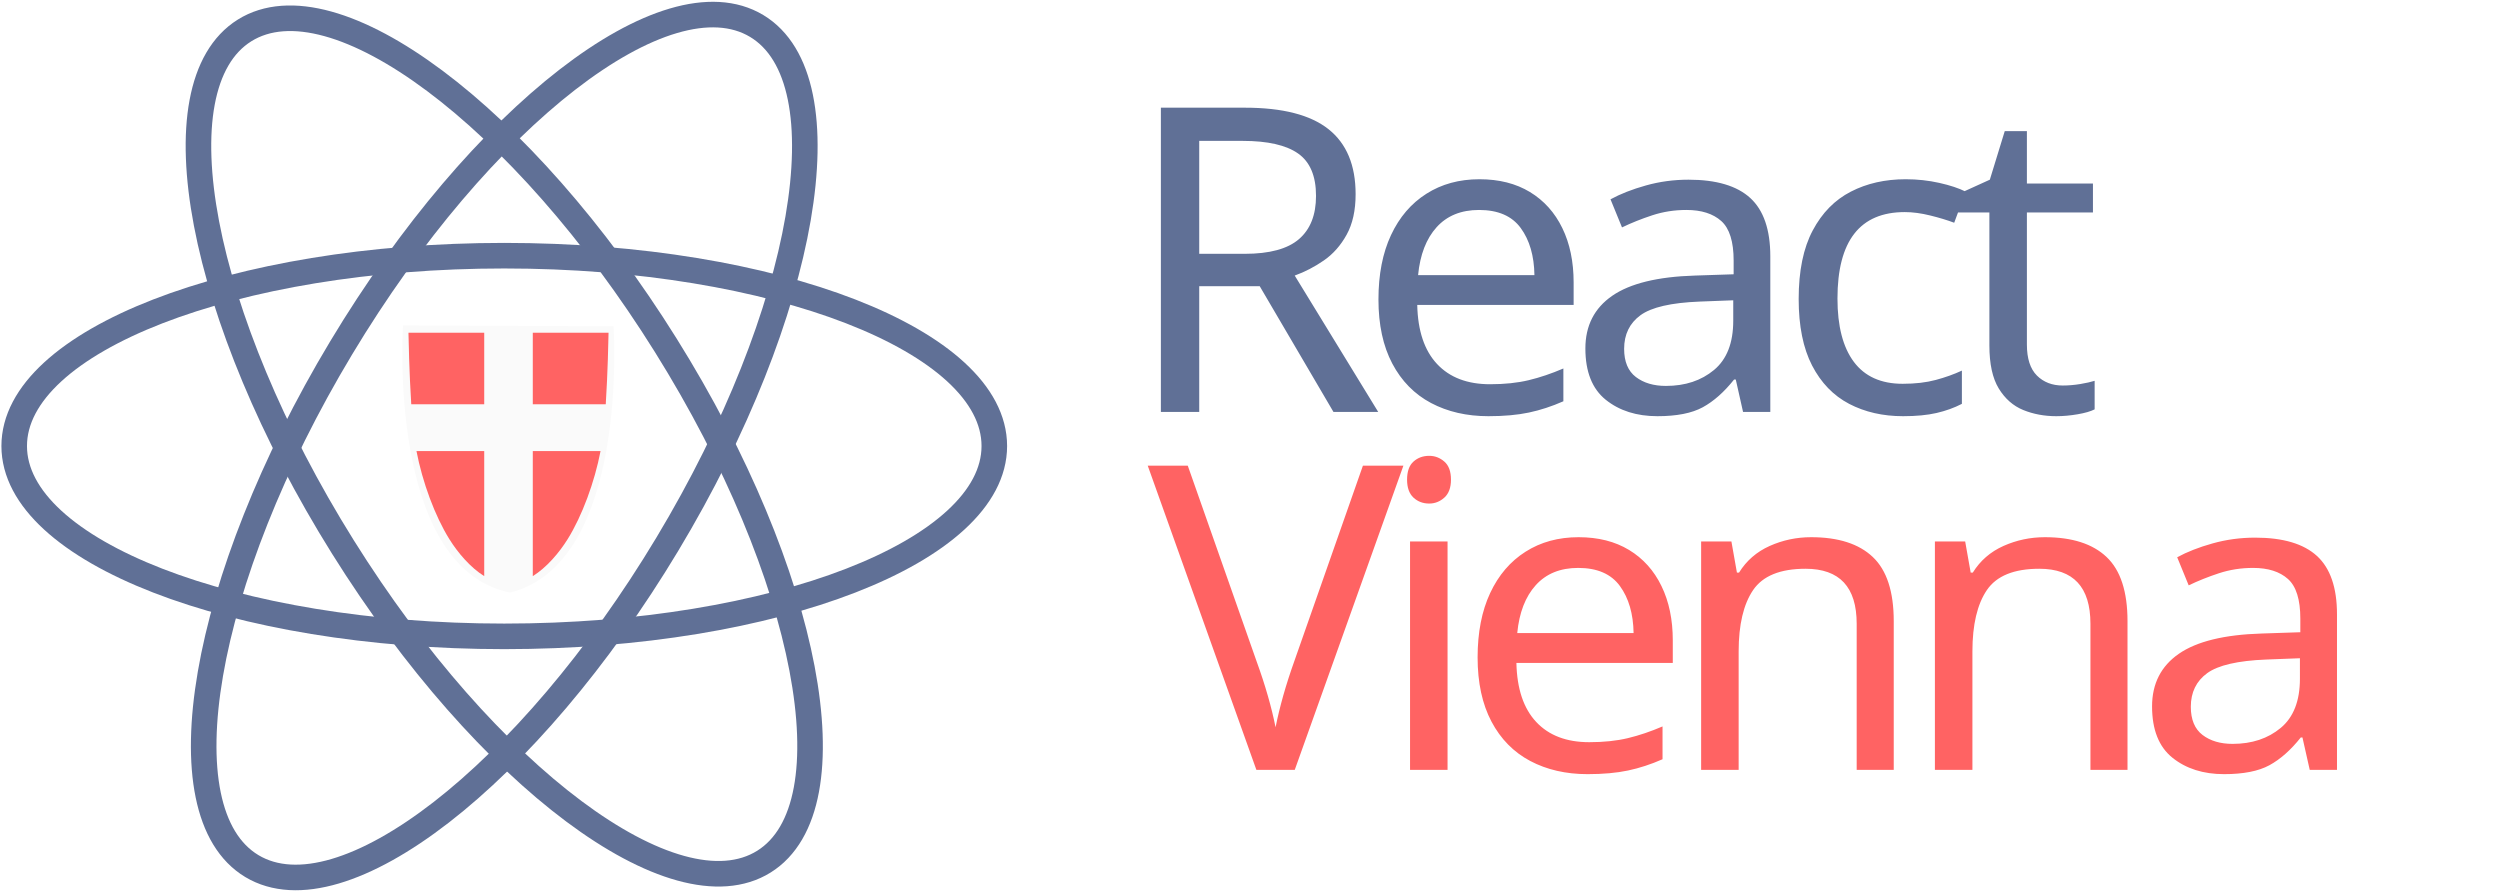
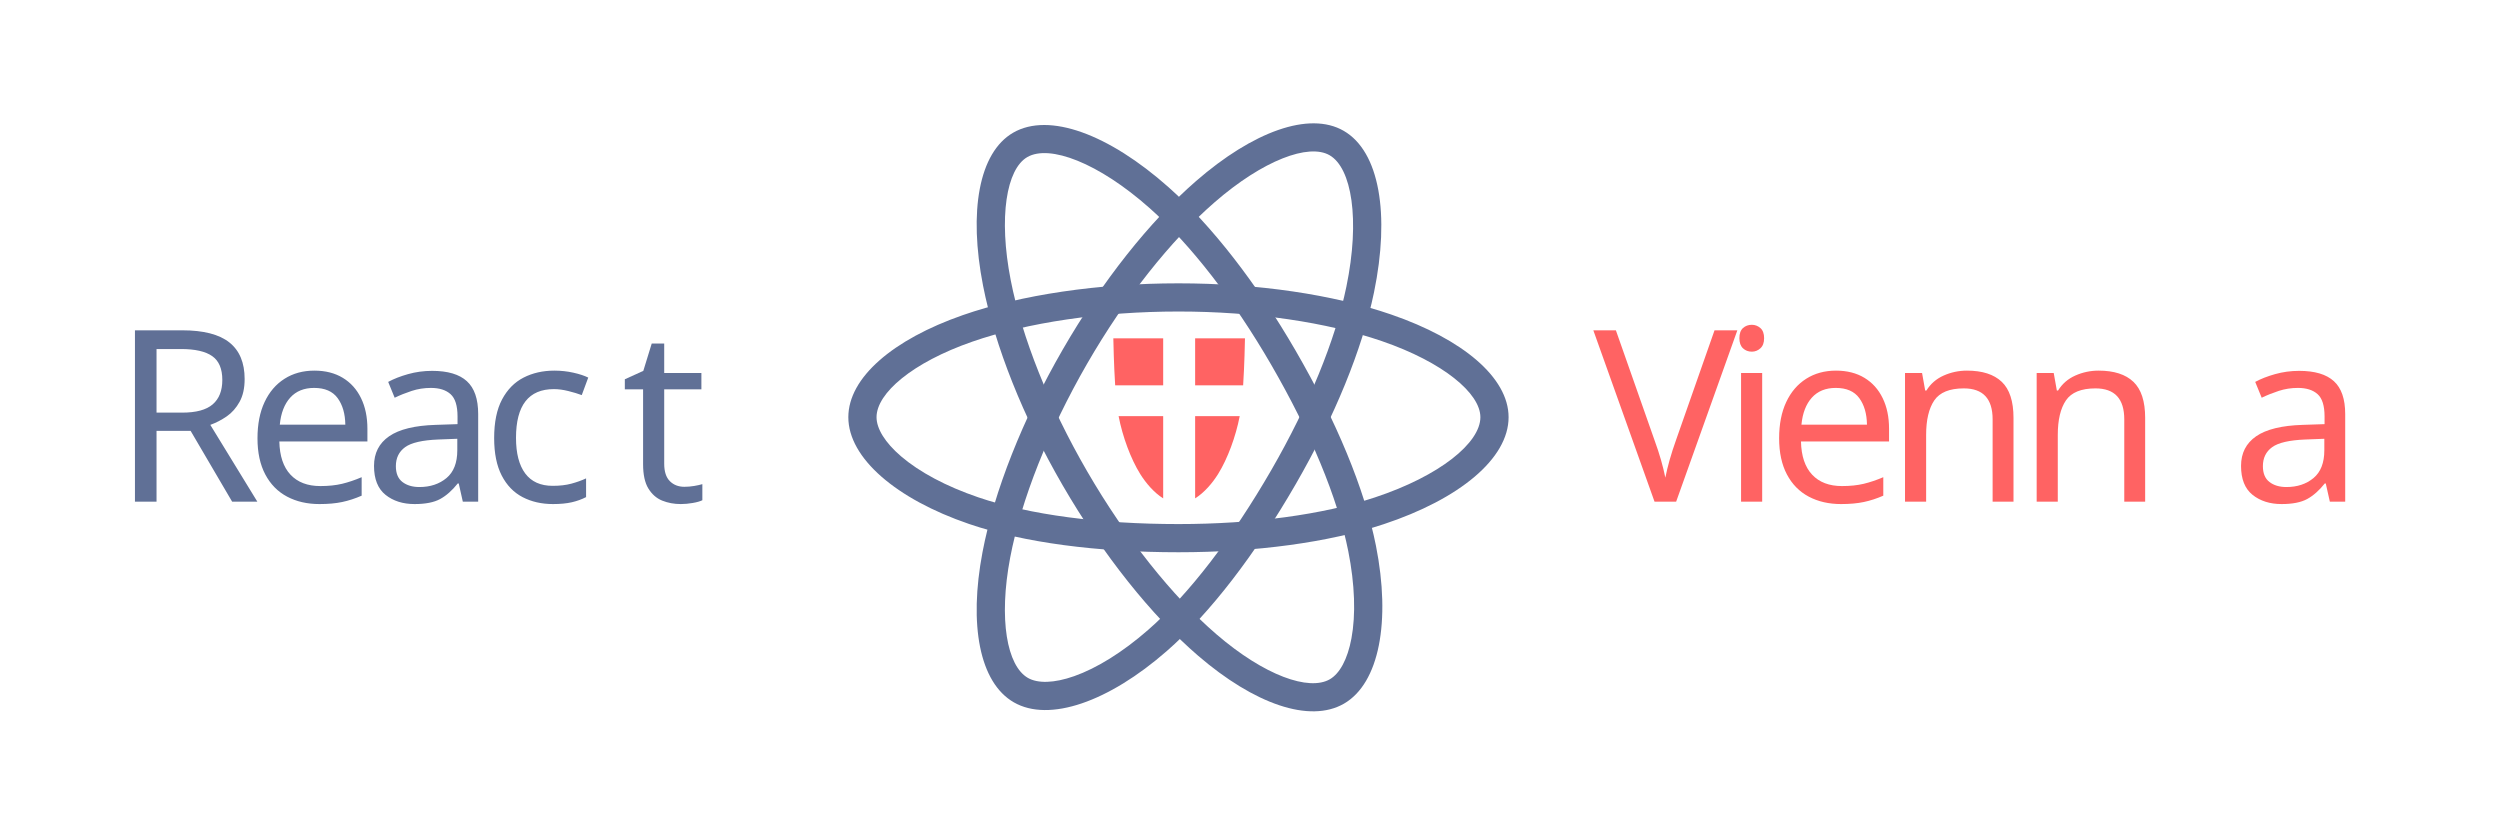
- <svg xmlns="http://www.w3.org/2000/svg" width="880px" height="314px" viewBox="0 0 880 314" version="1.1">
-   <defs />
-   <g id="logo" stroke="none" stroke-width="1" fill="none" fill-rule="evenodd">
-     <g id="Group-2" transform="translate(5, -26)">
-       <g id="ReactJS-Vienna">
-         <g id="Group" stroke="#607096" stroke-width="9">
-           <ellipse id="Oval-1" cx="172.5" cy="183" rx="172.5" ry="67" />
-           <ellipse id="Oval-1" transform="translate(172.5, 183) rotate(58) translate(-172.5, -183) " cx="172.5" cy="183" rx="172.5" ry="67" />
-           <ellipse id="Oval-1" transform="translate(172.5, 183) rotate(121) translate(-172.5, -183) " cx="172.5" cy="183" rx="172.5" ry="67" />
-         </g>
-         <path d="M136.864,140.552 C136.864,140.552 131.098,225.769 174.534,234.586 C216.704,224.187 210.976,140.852 210.976,140.852 L136.864,140.552 Z" id="Path-6" fill="#FAFAFA" />
-         <path d="M182.542,143.113 L182.542,168.29 L208.227,168.29 C208.929,157.327 209.171,145.299 209.21,143.113 L182.542,143.113 Z M165.446,168.29 L165.446,143.113 L138.778,143.113 C138.818,145.299 139.06,157.327 139.762,168.29 L165.446,168.29 Z M206.394,184.768 L182.542,184.768 L182.542,228.799 C187.418,225.753 191.789,220.64 194.84,215.738 C199.906,207.6 204.284,195.724 206.394,184.768 Z M165.446,228.799 L165.446,184.768 L141.595,184.768 C143.704,195.724 148.083,207.6 153.149,215.739 C156.201,220.64 160.57,225.753 165.446,228.799 Z" id="path7950-copy" fill="#FF6363" />
-       </g>
-       <g id="ReactJS-Vienna-+-React-+-Vienna" transform="translate(389, 31)" font-size="150" font-family="FiraMono-Regular, Fira Mono" letter-spacing="-10.417" font-weight="normal">
-         <text id="React" fill="#607096">
-           <tspan x="0.083" y="140">React</tspan>
-         </text>
-         <text id="Vienna" fill="#FF6363">
-           <tspan x="10" y="266">Vienna</tspan>
-         </text>
-       </g>
-     </g>
+ <svg xmlns="http://www.w3.org/2000/svg" width="1500" height="500" viewBox="0 0 1500 500" style="background:#fff">
+   <g fill="none" fill-rule="evenodd">
+     <text font-family="FiraCode-Medium, Fira Code" font-size="144" font-weight="400" letter-spacing="-10" fill="#607096">
+       <tspan x="67" y="301">Reac</tspan>
+       <tspan x="372.6" y="301">t</tspan>
+     </text>
+     <text font-family="FiraCode-Medium, Fira Code" font-size="144" font-weight="400" letter-spacing="-10" fill="#FF6363">
+       <tspan x="956" y="301">Vienn</tspan>
+       <tspan x="1338" y="301">a</tspan>
+     </text>
+     <path d="M707.078 186.91c45.706 0 89.124 6.439 122.132 17.794 36.66 12.61 59.022 31.254 59.022 45.62 0 15.301-24.15 35.167-63.363 48.149-31.218 10.335-72.986 15.968-117.791 15.968-47.07 0-89.309-5.523-120.164-16.062-19.317-6.597-35.27-15.17-46.204-24.527-9.826-8.408-14.786-16.756-14.786-23.529 0-14.413 21.506-32.799 57.375-45.294 33.022-11.503 77.503-18.119 123.779-18.119zm0-16.91c-48.074 0-94.418 6.893-129.35 19.061C535.784 203.673 509 226.571 509 250.323c0 24.532 28.755 49.138 72.44 64.058 32.837 11.215 76.852 16.97 125.638 16.97 46.495 0 90.02-5.87 123.113-16.826 45.416-15.035 74.964-39.342 74.964-64.202 0-23.838-27.65-46.89-70.436-61.609C799.83 176.712 754.566 170 707.078 170z" fill="#607096" />
+     <path d="M652.258 218.255c22.833-39.562 50.106-73.927 76.44-96.827 29.247-25.431 56.582-35.473 69.036-28.297 13.267 7.644 18.425 38.473 10.09 78.9-6.636 32.184-22.618 71.152-45.001 109.935-23.515 40.743-49.404 74.544-73.956 95.988-15.37 13.425-30.772 22.95-44.347 27.74-12.197 4.304-21.913 4.428-27.785 1.044-12.496-7.2-17.69-35-10.605-72.29 6.523-34.33 23.01-76.136 46.128-116.193zm-14.66-8.448c-24.017 41.614-41.194 85.17-48.094 121.486-8.286 43.604-1.816 78.227 18.777 90.094 21.269 12.255 56.965-.342 91.724-30.701 26.128-22.821 53.106-58.044 77.478-100.272 23.227-40.245 39.882-80.852 46.917-114.971 9.653-46.822 3.342-84.542-18.211-96.961-20.667-11.909-54.466.508-88.6 30.19-27.836 24.206-56.268 60.03-79.991 101.135z" fill="#607096" />
+     <path d="M652.22 282.674c-22.9-39.524-39.076-80.296-45.78-114.53-7.444-38.018-2.5-66.697 9.943-73.894 13.254-7.667 42.56 3.264 73.449 30.67 24.592 21.817 50.397 55.113 72.846 93.86 23.582 40.702 39.96 79.995 46.293 111.959 3.964 20.01 4.53 38.1 1.904 52.243-2.36 12.709-7.104 21.18-12.97 24.574-12.485 7.222-39.184-2.164-67.977-26.922-26.507-22.791-54.522-57.942-77.708-97.96zm-14.647 8.472c24.087 41.573 53.276 78.196 81.316 102.306 33.668 28.95 66.921 40.64 87.494 28.739 21.249-12.291 28.154-49.484 19.19-94.736-6.74-34.016-23.806-74.96-48.249-117.148-23.295-40.207-50.186-74.904-76.256-98.033-35.774-31.74-71.632-45.114-93.164-32.659-20.647 11.943-26.761 47.403-18.072 91.777 7.086 36.185 23.95 78.689 47.741 119.754z" fill="#607096" />
+     <path d="M717.08 203v28.214h28.804c.788-12.286 1.059-25.765 1.103-28.214H717.08zm-19.173 28.214V203H668c.045 2.45.315 15.928 1.104 28.214h28.803zm45.921 18.465H717.08v49.344c5.468-3.414 10.37-9.144 13.792-14.637 5.681-9.12 10.59-22.428 12.956-34.707zm-45.92 49.344v-49.344h-26.749c2.365 12.279 7.276 25.587 12.957 34.707 3.422 5.493 8.323 11.223 13.791 14.637z" fill="#FF6363" />
  </g>
</svg>
